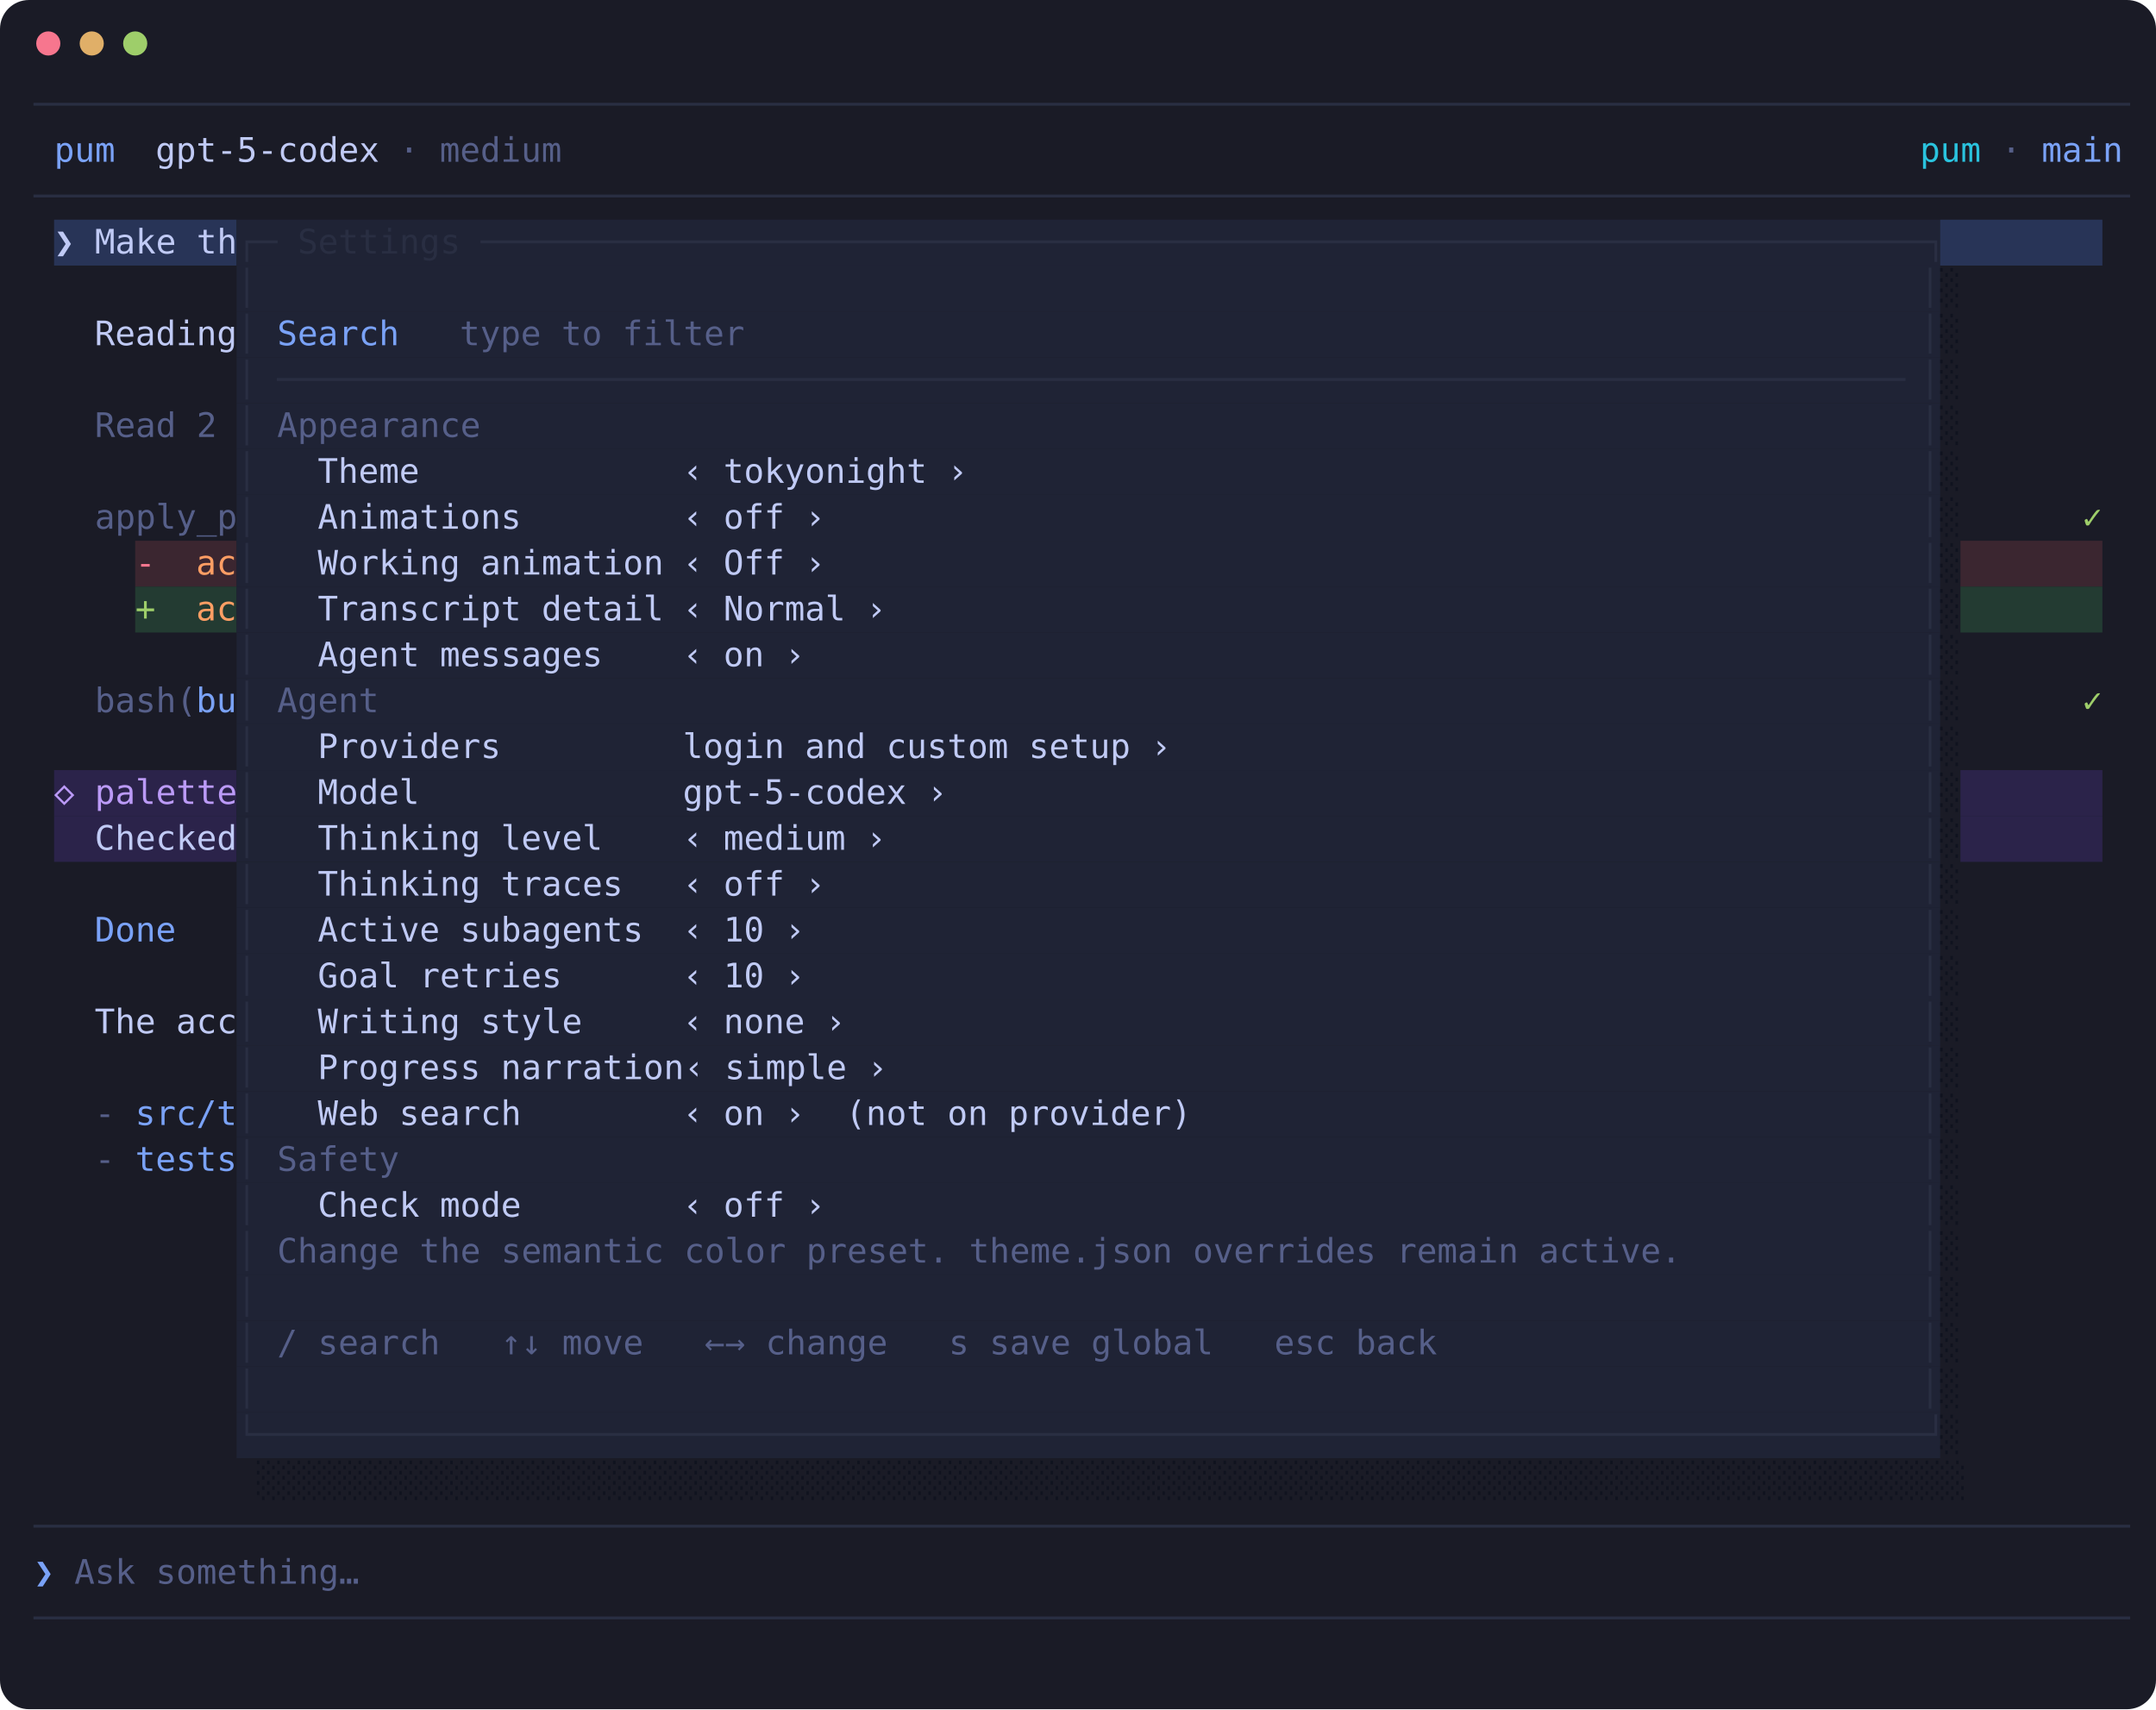
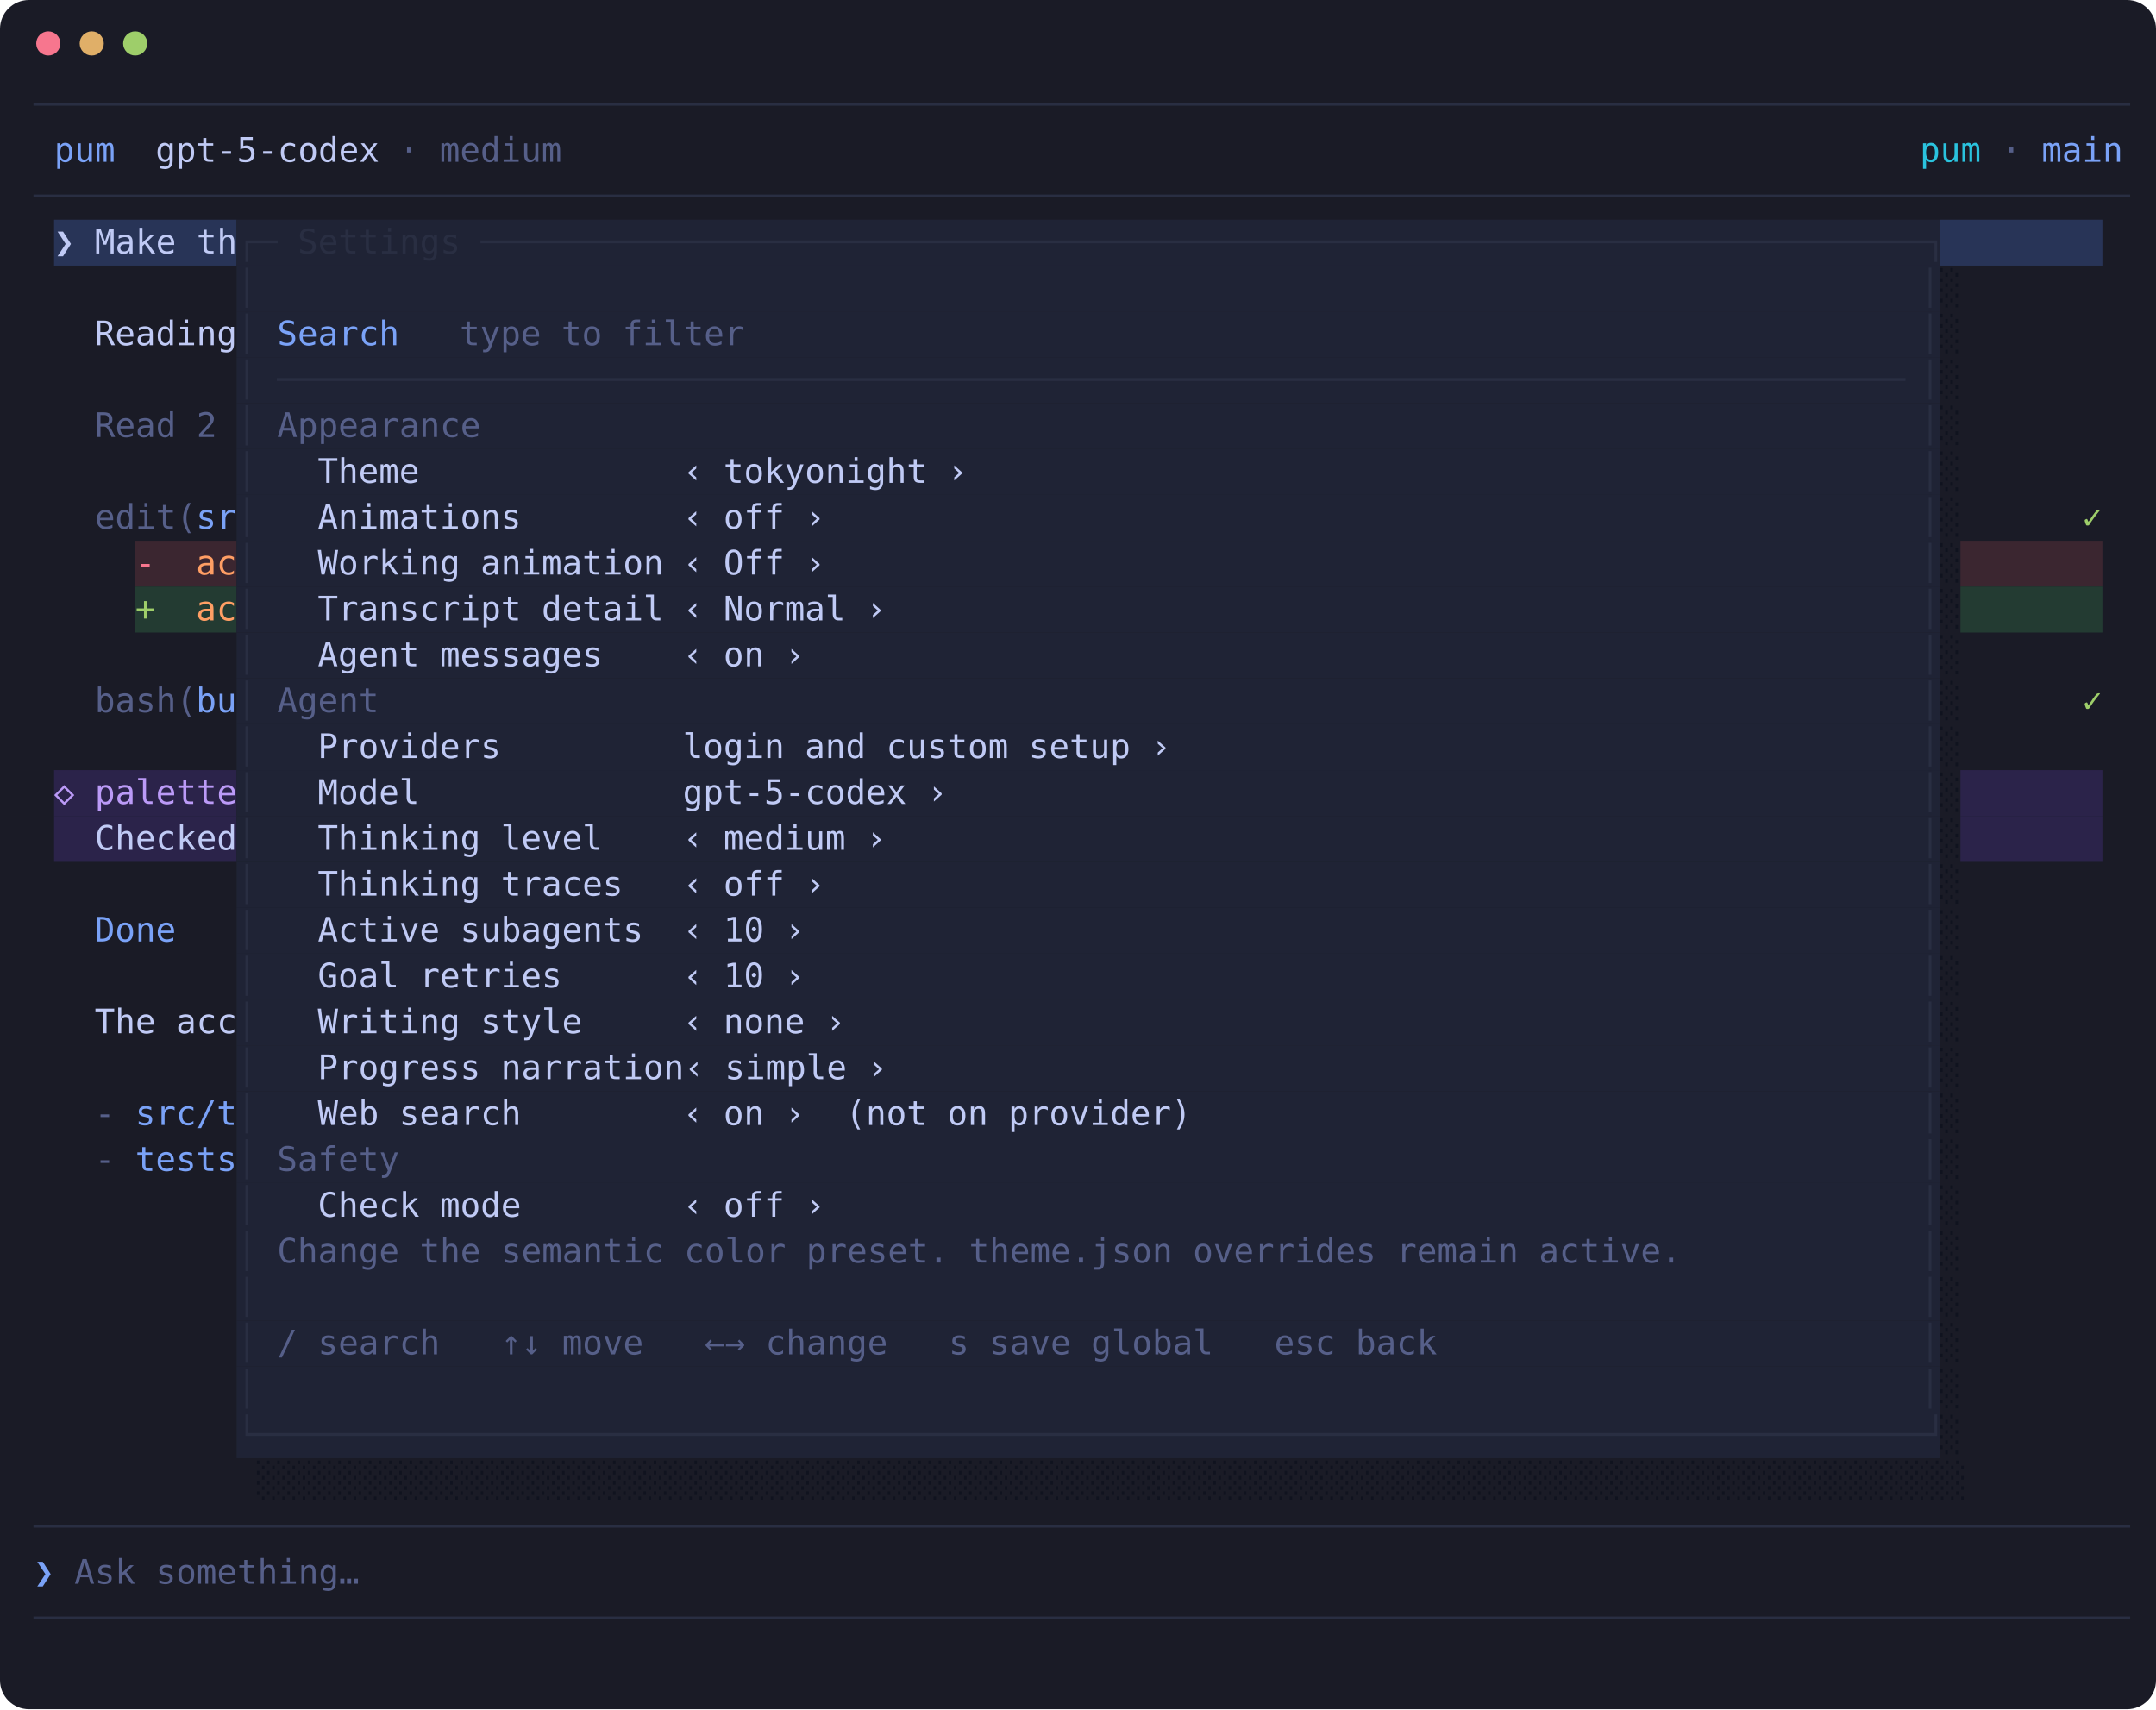
<svg xmlns="http://www.w3.org/2000/svg" width="893" height="708" viewBox="0 0 893 708" role="img" aria-labelledby="title desc">
  <rect width="100%" height="100%" rx="12" fill="#1a1b26" />
  <circle cx="20" cy="18" r="5" fill="#f7768e" />
  <circle cx="38" cy="18" r="5" fill="#e0af68" />
  <circle cx="56" cy="18" r="5" fill="#9ece6a" />
  <rect x="22.4" y="91.0" width="75.6" height="19" fill="#283457" />
  <rect x="98.0" y="91.0" width="705.6" height="19" fill="#1f2335" />
  <rect x="803.6" y="91.0" width="67.2" height="19" fill="#283457" />
  <rect x="98.0" y="110.0" width="705.6" height="19" fill="#1f2335" />
  <rect x="98.0" y="129.0" width="705.6" height="19" fill="#1f2335" />
  <rect x="98.0" y="148.0" width="705.6" height="19" fill="#1f2335" />
  <rect x="98.0" y="167.0" width="705.6" height="19" fill="#1f2335" />
  <rect x="98.0" y="186.0" width="705.6" height="19" fill="#1f2335" />
  <rect x="98.0" y="205.0" width="705.6" height="19" fill="#1f2335" />
  <rect x="56.0" y="224.0" width="42.0" height="19" fill="#3b2630" />
  <rect x="98.0" y="224.0" width="705.6" height="19" fill="#1f2335" />
  <rect x="812.0" y="224.0" width="58.8" height="19" fill="#3b2630" />
  <rect x="56.0" y="243.0" width="42.0" height="19" fill="#233b32" />
  <rect x="98.0" y="243.0" width="705.6" height="19" fill="#1f2335" />
  <rect x="812.0" y="243.0" width="58.8" height="19" fill="#233b32" />
  <rect x="98.0" y="262.0" width="705.6" height="19" fill="#1f2335" />
  <rect x="98.0" y="281.0" width="705.6" height="19" fill="#1f2335" />
  <rect x="98.0" y="300.0" width="705.6" height="19" fill="#1f2335" />
  <rect x="22.4" y="319.0" width="75.6" height="19" fill="#2b234a" />
  <rect x="98.0" y="319.0" width="705.6" height="19" fill="#1f2335" />
  <rect x="812.0" y="319.0" width="58.8" height="19" fill="#2b234a" />
  <rect x="22.4" y="338.0" width="75.6" height="19" fill="#2b234a" />
  <rect x="98.0" y="338.0" width="705.6" height="19" fill="#1f2335" />
  <rect x="812.0" y="338.0" width="58.8" height="19" fill="#2b234a" />
  <rect x="98.0" y="357.0" width="705.6" height="19" fill="#1f2335" />
  <rect x="98.0" y="376.0" width="705.6" height="19" fill="#1f2335" />
  <rect x="98.0" y="395.0" width="705.6" height="19" fill="#1f2335" />
  <rect x="98.0" y="414.0" width="705.6" height="19" fill="#1f2335" />
  <rect x="98.0" y="433.0" width="705.6" height="19" fill="#1f2335" />
  <rect x="98.0" y="452.0" width="705.6" height="19" fill="#1f2335" />
  <rect x="98.0" y="471.0" width="705.6" height="19" fill="#1f2335" />
  <rect x="98.0" y="490.0" width="705.6" height="19" fill="#1f2335" />
  <rect x="98.0" y="509.0" width="705.6" height="19" fill="#1f2335" />
  <rect x="98.0" y="528.0" width="705.6" height="19" fill="#1f2335" />
  <rect x="98.0" y="547.0" width="705.6" height="19" fill="#1f2335" />
  <rect x="98.0" y="566.0" width="705.6" height="19" fill="#1f2335" />
  <rect x="98.0" y="585.0" width="705.6" height="19" fill="#1f2335" />
  <g font-family="ui-monospace, SFMono-Regular, Menlo, Consolas, monospace" font-size="14" xml:space="preserve">
    <text x="14.0 22.4 30.8 39.2 47.6 56.0 64.4 72.8 81.2 89.6 98.0 106.4 114.8 123.2 131.6 140.0 148.4 156.8 165.2 173.6 182.0 190.4 198.8 207.2 215.6 224.0 232.4 240.8 249.2 257.6 266.0 274.4 282.8 291.2 299.6 308.0 316.4 324.8 333.2 341.6 350.0 358.4 366.8 375.2 383.6 392.0 400.4 408.8 417.2 425.6 434.0 442.4 450.8 459.2 467.6 476.0 484.4 492.8 501.2 509.6 518.0 526.4 534.8 543.2 551.6 560.0 568.4 576.8 585.2 593.6 602.0 610.4 618.8 627.2 635.6 644.0 652.4 660.8 669.2 677.6 686.0 694.4 702.8 711.2 719.6 728.0 736.4 744.8 753.2 761.6 770.0 778.4 786.8 795.2 803.6 812.0 820.4 828.8 837.2 845.6 854.0 862.4 870.8" y="48.0" fill="#292e42">───────────────────────────────────────────────────────────────────────────────────────────────────────</text>
    <text x="14.0 22.4 30.8 39.2 47.6 56.0" y="67.0" fill="#7aa2f7"> pum  </text>
    <text x="64.4 72.8 81.2 89.6 98.0 106.4 114.8 123.2 131.6 140.0 148.4" y="67.0" fill="#c0caf5">gpt-5-codex</text>
    <text x="156.8 165.2 173.6 182.0 190.4 198.8 207.2 215.6 224.0" y="67.0" fill="#565f89"> · medium</text>
    <text x="795.2 803.6 812.0" y="67.0" fill="#2ac3de">pum</text>
    <text x="820.4 828.8 837.2" y="67.0" fill="#565f89"> · </text>
    <text x="845.6 854.0 862.4 870.8" y="67.0" fill="#7aa2f7">main</text>
    <text x="14.0 22.4 30.8 39.2 47.6 56.0 64.4 72.8 81.2 89.6 98.0 106.4 114.8 123.2 131.6 140.0 148.4 156.8 165.2 173.6 182.0 190.4 198.8 207.2 215.6 224.0 232.4 240.8 249.2 257.6 266.0 274.4 282.8 291.2 299.6 308.0 316.4 324.8 333.2 341.6 350.0 358.4 366.8 375.2 383.6 392.0 400.4 408.8 417.2 425.6 434.0 442.4 450.8 459.2 467.6 476.0 484.4 492.8 501.2 509.6 518.0 526.4 534.8 543.2 551.6 560.0 568.4 576.8 585.2 593.6 602.0 610.4 618.8 627.2 635.6 644.0 652.4 660.8 669.2 677.6 686.0 694.4 702.8 711.2 719.6 728.0 736.4 744.8 753.2 761.6 770.0 778.4 786.8 795.2 803.6 812.0 820.4 828.8 837.2 845.6 854.0 862.4 870.8" y="86.0" fill="#292e42">───────────────────────────────────────────────────────────────────────────────────────────────────────</text>
    <text x="22.4 30.8 39.2 47.6 56.0 64.4 72.8 81.2 89.6" y="105.0" fill="#c0caf5">❯ Make th</text>
    <text x="98.0 106.4 114.8 123.2 131.6 140.0 148.4 156.8 165.2 173.6 182.0 190.4 198.8 207.2 215.6 224.0 232.4 240.8 249.2 257.6 266.0 274.4 282.8 291.2 299.6 308.0 316.4 324.8 333.2 341.6 350.0 358.4 366.8 375.2 383.6 392.0 400.4 408.8 417.2 425.6 434.0 442.4 450.8 459.2 467.6 476.0 484.4 492.8 501.2 509.6 518.0 526.4 534.8 543.2 551.6 560.0 568.4 576.8 585.2 593.6 602.0 610.4 618.8 627.2 635.6 644.0 652.4 660.8 669.2 677.6 686.0 694.4 702.8 711.2 719.6 728.0 736.4 744.8 753.2 761.6 770.0 778.4 786.8 795.2" y="105.0" fill="#292e42">┌─ Settings ───────────────────────────────────────────────────────────────────────┐</text>
    <text x="98.0" y="124.0" fill="#292e42">│</text>
    <text x="795.2" y="124.0" fill="#292e42">│</text>
    <text x="803.6" y="124.0" fill="#10131f">░</text>
    <text x="39.2 47.6 56.0 64.4 72.8 81.2 89.6" y="143.0" fill="#c0caf5">Reading</text>
    <text x="98.0" y="143.0" fill="#292e42">│</text>
    <text x="114.8 123.2 131.6 140.0 148.4 156.8" y="143.0" fill="#7aa2f7">Search</text>
    <text x="190.4 198.8 207.2 215.6 224.0 232.4 240.8 249.2 257.6 266.0 274.4 282.8 291.2 299.6" y="143.0" fill="#565f89">type to filter</text>
    <text x="795.2" y="143.0" fill="#292e42">│</text>
    <text x="803.6" y="143.0" fill="#10131f">░</text>
    <text x="98.0" y="162.0" fill="#292e42">│</text>
    <text x="114.8 123.2 131.6 140.0 148.4 156.8 165.2 173.6 182.0 190.4 198.8 207.2 215.6 224.0 232.4 240.8 249.2 257.6 266.0 274.4 282.8 291.2 299.6 308.0 316.4 324.8 333.2 341.6 350.0 358.4 366.8 375.2 383.6 392.0 400.4 408.8 417.2 425.6 434.0 442.4 450.8 459.2 467.6 476.0 484.4 492.8 501.2 509.6 518.0 526.4 534.8 543.2 551.6 560.0 568.4 576.8 585.2 593.6 602.0 610.4 618.8 627.2 635.6 644.0 652.4 660.8 669.2 677.6 686.0 694.4 702.8 711.2 719.6 728.0 736.4 744.8 753.2 761.6 770.0 778.4" y="162.0" fill="#292e42">────────────────────────────────────────────────────────────────────────────────</text>
    <text x="795.2" y="162.0" fill="#292e42">│</text>
    <text x="803.6" y="162.0" fill="#10131f">░</text>
    <text x="22.4 30.8 39.2 47.6 56.0 64.4 72.8 81.2 89.6" y="181.0" fill="#565f89">  Read 2 </text>
    <text x="98.0" y="181.0" fill="#292e42">│</text>
    <text x="114.8 123.2 131.6 140.0 148.4 156.8 165.2 173.6 182.0 190.4" y="181.0" fill="#565f89">Appearance</text>
    <text x="795.2" y="181.0" fill="#292e42">│</text>
    <text x="803.6" y="181.0" fill="#10131f">░</text>
    <text x="98.0" y="200.0" fill="#292e42">│</text>
    <text x="131.6 140.0 148.4 156.8 165.2" y="200.0" fill="#c0caf5">Theme</text>
    <text x="282.8 291.2 299.6 308.0 316.4 324.8 333.2 341.6 350.0 358.4 366.8 375.2 383.6 392.0" y="200.0" fill="#c0caf5">‹ tokyonight ›</text>
    <text x="795.2" y="200.0" fill="#292e42">│</text>
    <text x="803.6" y="200.0" fill="#10131f">░</text>
-     <text x="22.4 30.8 39.2 47.6 56.0 64.4 72.8 81.2 89.6" y="219.0" fill="#565f89">  apply_p</text>
+     <text x="22.4 30.8 39.2 47.6 56.0 64.4 72.8" y="219.0" fill="#565f89">  edit(</text>
+     <text x="81.2 89.6" y="219.0" fill="#7aa2f7">sr</text>
    <text x="98.0" y="219.0" fill="#292e42">│</text>
    <text x="131.6 140.0 148.4 156.8 165.2 173.6 182.0 190.4 198.8 207.2" y="219.0" fill="#c0caf5">Animations</text>
    <text x="282.8 291.2 299.6 308.0 316.4 324.8 333.2" y="219.0" fill="#c0caf5">‹ off ›</text>
    <text x="795.2" y="219.0" fill="#292e42">│</text>
    <text x="803.6" y="219.0" fill="#10131f">░</text>
    <text x="862.4" y="219.0" fill="#9ece6a">✓</text>
    <text x="56.0" y="238.0" fill="#f7768e">-</text>
    <text x="81.2 89.6" y="238.0" fill="#ff9e64">ac</text>
    <text x="98.0" y="238.0" fill="#292e42">│</text>
    <text x="131.6 140.0 148.4 156.8 165.2 173.6 182.0 190.4 198.8 207.2 215.6 224.0 232.4 240.8 249.2 257.6 266.0" y="238.0" fill="#c0caf5">Working animation</text>
    <text x="282.8 291.2 299.6 308.0 316.4 324.8 333.2" y="238.0" fill="#c0caf5">‹ Off ›</text>
    <text x="795.2" y="238.0" fill="#292e42">│</text>
    <text x="803.6" y="238.0" fill="#10131f">░</text>
    <text x="56.0" y="257.0" fill="#9ece6a">+</text>
    <text x="81.2 89.6" y="257.0" fill="#ff9e64">ac</text>
    <text x="98.0" y="257.0" fill="#292e42">│</text>
    <text x="131.6 140.0 148.4 156.8 165.2 173.6 182.0 190.4 198.8 207.2 215.6 224.0 232.4 240.8 249.2 257.6 266.0" y="257.0" fill="#c0caf5">Transcript detail</text>
    <text x="282.8 291.2 299.6 308.0 316.4 324.8 333.2 341.6 350.0 358.4" y="257.0" fill="#c0caf5">‹ Normal ›</text>
    <text x="795.2" y="257.0" fill="#292e42">│</text>
    <text x="803.6" y="257.0" fill="#10131f">░</text>
    <text x="98.0" y="276.0" fill="#292e42">│</text>
    <text x="131.6 140.0 148.4 156.8 165.2 173.6 182.0 190.4 198.8 207.2 215.6 224.0 232.4 240.8" y="276.0" fill="#c0caf5">Agent messages</text>
    <text x="282.8 291.2 299.6 308.0 316.4 324.8" y="276.0" fill="#c0caf5">‹ on ›</text>
    <text x="795.2" y="276.0" fill="#292e42">│</text>
    <text x="803.6" y="276.0" fill="#10131f">░</text>
    <text x="22.4 30.8 39.2 47.6 56.0 64.4 72.8" y="295.0" fill="#565f89">  bash(</text>
    <text x="81.2 89.6" y="295.0" fill="#7aa2f7">bu</text>
    <text x="98.0" y="295.0" fill="#292e42">│</text>
    <text x="114.8 123.2 131.6 140.0 148.4" y="295.0" fill="#565f89">Agent</text>
    <text x="795.2" y="295.0" fill="#292e42">│</text>
    <text x="803.6" y="295.0" fill="#10131f">░</text>
    <text x="862.4" y="295.0" fill="#9ece6a">✓</text>
    <text x="98.0" y="314.0" fill="#292e42">│</text>
    <text x="131.6 140.0 148.4 156.8 165.2 173.6 182.0 190.4 198.8" y="314.0" fill="#c0caf5">Providers</text>
    <text x="282.8 291.2 299.6 308.0 316.4 324.8 333.2 341.6 350.0 358.4 366.8 375.2 383.6 392.0 400.4 408.8 417.2 425.6 434.0 442.4 450.8 459.2 467.6 476.0" y="314.0" fill="#c0caf5">login and custom setup ›</text>
    <text x="795.2" y="314.0" fill="#292e42">│</text>
    <text x="803.6" y="314.0" fill="#10131f">░</text>
    <text x="22.4 30.8 39.2 47.6 56.0 64.4 72.8 81.2 89.6" y="333.0" fill="#bb9af7">◇ palette</text>
    <text x="98.0" y="333.0" fill="#292e42">│</text>
    <text x="131.6 140.0 148.4 156.8 165.2" y="333.0" fill="#c0caf5">Model</text>
    <text x="282.8 291.2 299.6 308.0 316.4 324.8 333.2 341.6 350.0 358.4 366.8 375.2 383.6" y="333.0" fill="#c0caf5">gpt-5-codex ›</text>
    <text x="795.2" y="333.0" fill="#292e42">│</text>
    <text x="803.6" y="333.0" fill="#10131f">░</text>
    <text x="39.2 47.6 56.0 64.4 72.8 81.2 89.6" y="352.0" fill="#c0caf5">Checked</text>
    <text x="98.0" y="352.0" fill="#292e42">│</text>
    <text x="131.6 140.0 148.4 156.8 165.2 173.6 182.0 190.4 198.8 207.2 215.6 224.0 232.4 240.8" y="352.0" fill="#c0caf5">Thinking level</text>
    <text x="282.8 291.2 299.6 308.0 316.4 324.8 333.2 341.6 350.0 358.4" y="352.0" fill="#c0caf5">‹ medium ›</text>
    <text x="795.2" y="352.0" fill="#292e42">│</text>
    <text x="803.6" y="352.0" fill="#10131f">░</text>
    <text x="98.0" y="371.0" fill="#292e42">│</text>
    <text x="131.6 140.0 148.4 156.8 165.2 173.6 182.0 190.4 198.8 207.2 215.6 224.0 232.4 240.8 249.2" y="371.0" fill="#c0caf5">Thinking traces</text>
    <text x="282.8 291.2 299.6 308.0 316.4 324.8 333.2" y="371.0" fill="#c0caf5">‹ off ›</text>
    <text x="795.2" y="371.0" fill="#292e42">│</text>
    <text x="803.6" y="371.0" fill="#10131f">░</text>
    <text x="39.2 47.6 56.0 64.4" y="390.0" fill="#7aa2f7">Done</text>
    <text x="98.0" y="390.0" fill="#292e42">│</text>
    <text x="131.6 140.0 148.4 156.8 165.2 173.6 182.0 190.4 198.8 207.2 215.6 224.0 232.4 240.8 249.2 257.6" y="390.0" fill="#c0caf5">Active subagents</text>
    <text x="282.8 291.2 299.6 308.0 316.4 324.8" y="390.0" fill="#c0caf5">‹ 10 ›</text>
    <text x="795.2" y="390.0" fill="#292e42">│</text>
    <text x="803.6" y="390.0" fill="#10131f">░</text>
    <text x="98.0" y="409.0" fill="#292e42">│</text>
    <text x="131.6 140.0 148.4 156.8 165.2 173.6 182.0 190.4 198.8 207.2 215.6 224.0" y="409.0" fill="#c0caf5">Goal retries</text>
    <text x="282.8 291.2 299.6 308.0 316.4 324.8" y="409.0" fill="#c0caf5">‹ 10 ›</text>
    <text x="795.2" y="409.0" fill="#292e42">│</text>
    <text x="803.6" y="409.0" fill="#10131f">░</text>
    <text x="39.2 47.6 56.0 64.4 72.8 81.2 89.6" y="428.0" fill="#c0caf5">The acc</text>
    <text x="98.0" y="428.0" fill="#292e42">│</text>
    <text x="131.6 140.0 148.4 156.8 165.2 173.6 182.0 190.4 198.8 207.2 215.6 224.0 232.4" y="428.0" fill="#c0caf5">Writing style</text>
    <text x="282.8 291.2 299.6 308.0 316.4 324.8 333.2 341.6" y="428.0" fill="#c0caf5">‹ none ›</text>
    <text x="795.2" y="428.0" fill="#292e42">│</text>
    <text x="803.6" y="428.0" fill="#10131f">░</text>
    <text x="98.0" y="447.0" fill="#292e42">│</text>
    <text x="131.6 140.0 148.4 156.8 165.2 173.6 182.0 190.4 198.8 207.2 215.6 224.0 232.4 240.8 249.2 257.6 266.0 274.4 282.8 291.2 299.6 308.0 316.4 324.8 333.2 341.6 350.0 358.4" y="447.0" fill="#c0caf5">Progress narration‹ simple ›</text>
    <text x="795.2" y="447.0" fill="#292e42">│</text>
    <text x="803.6" y="447.0" fill="#10131f">░</text>
    <text x="39.2 47.6" y="466.0" fill="#565f89">- </text>
    <text x="56.0 64.4 72.8 81.2 89.6" y="466.0" fill="#7aa2f7">src/t</text>
    <text x="98.0" y="466.0" fill="#292e42">│</text>
    <text x="131.6 140.0 148.4 156.8 165.2 173.6 182.0 190.4 198.8 207.2" y="466.0" fill="#c0caf5">Web search</text>
    <text x="282.8 291.2 299.6 308.0 316.4 324.8 333.2 341.6 350.0 358.4 366.8 375.2 383.6 392.0 400.4 408.8 417.2 425.6 434.0 442.4 450.8 459.2 467.6 476.0 484.4" y="466.0" fill="#c0caf5">‹ on ›  (not on provider)</text>
    <text x="795.2" y="466.0" fill="#292e42">│</text>
    <text x="803.6" y="466.0" fill="#10131f">░</text>
    <text x="39.2 47.6" y="485.0" fill="#565f89">- </text>
    <text x="56.0 64.4 72.8 81.2 89.6" y="485.0" fill="#7aa2f7">tests</text>
    <text x="98.0" y="485.0" fill="#292e42">│</text>
    <text x="114.8 123.2 131.6 140.0 148.4 156.8" y="485.0" fill="#565f89">Safety</text>
    <text x="795.2" y="485.0" fill="#292e42">│</text>
    <text x="803.6" y="485.0" fill="#10131f">░</text>
    <text x="98.0" y="504.0" fill="#292e42">│</text>
    <text x="131.6 140.0 148.4 156.8 165.2 173.6 182.0 190.4 198.8 207.2" y="504.0" fill="#c0caf5">Check mode</text>
    <text x="282.8 291.2 299.6 308.0 316.4 324.8 333.2" y="504.0" fill="#c0caf5">‹ off ›</text>
    <text x="795.2" y="504.0" fill="#292e42">│</text>
    <text x="803.6" y="504.0" fill="#10131f">░</text>
    <text x="98.0" y="523.0" fill="#292e42">│</text>
    <text x="114.8 123.2 131.6 140.0 148.4 156.8 165.2 173.6 182.0 190.4 198.8 207.2 215.6 224.0 232.4 240.8 249.2 257.6 266.0 274.4 282.8 291.2 299.6 308.0 316.4 324.8 333.2 341.6 350.0 358.4 366.8 375.2 383.6 392.0 400.4 408.8 417.2 425.6 434.0 442.4 450.8 459.2 467.6 476.0 484.4 492.8 501.2 509.6 518.0 526.4 534.8 543.2 551.6 560.0 568.4 576.8 585.2 593.6 602.0 610.4 618.8 627.2 635.6 644.0 652.4 660.8 669.2 677.6 686.0" y="523.0" fill="#565f89">Change the semantic color preset. theme.json overrides remain active.</text>
    <text x="795.2" y="523.0" fill="#292e42">│</text>
    <text x="803.6" y="523.0" fill="#10131f">░</text>
    <text x="98.0" y="542.0" fill="#292e42">│</text>
    <text x="795.2" y="542.0" fill="#292e42">│</text>
    <text x="803.6" y="542.0" fill="#10131f">░</text>
    <text x="98.0" y="561.0" fill="#292e42">│</text>
    <text x="114.8 123.2 131.6 140.0 148.4 156.8 165.2 173.6 182.0 190.4 198.8 207.2 215.6 224.0 232.4 240.8 249.2 257.6 266.0 274.4 282.8 291.2 299.6 308.0 316.4 324.8 333.2 341.6 350.0 358.4 366.8 375.2 383.6 392.0 400.4 408.8 417.2 425.6 434.0 442.4 450.8 459.2 467.6 476.0 484.4 492.8 501.2 509.6 518.0 526.4 534.8 543.2 551.6 560.0 568.4 576.8 585.2" y="561.0" fill="#565f89">/ search   ↑↓ move   ←→ change   s save global   esc back</text>
    <text x="795.2" y="561.0" fill="#292e42">│</text>
    <text x="803.6" y="561.0" fill="#10131f">░</text>
    <text x="98.0" y="580.0" fill="#292e42">│</text>
    <text x="795.2" y="580.0" fill="#292e42">│</text>
    <text x="803.6" y="580.0" fill="#10131f">░</text>
    <text x="98.0 106.4 114.8 123.2 131.6 140.0 148.4 156.8 165.2 173.6 182.0 190.4 198.8 207.2 215.6 224.0 232.4 240.8 249.2 257.6 266.0 274.4 282.8 291.2 299.6 308.0 316.4 324.8 333.2 341.6 350.0 358.4 366.8 375.2 383.6 392.0 400.4 408.8 417.2 425.6 434.0 442.4 450.8 459.2 467.6 476.0 484.4 492.8 501.2 509.6 518.0 526.4 534.8 543.2 551.6 560.0 568.4 576.8 585.2 593.6 602.0 610.4 618.8 627.2 635.6 644.0 652.4 660.8 669.2 677.6 686.0 694.4 702.8 711.2 719.6 728.0 736.4 744.8 753.2 761.6 770.0 778.4 786.8 795.2" y="599.0" fill="#292e42">└──────────────────────────────────────────────────────────────────────────────────┘</text>
    <text x="803.6" y="599.0" fill="#10131f">░</text>
    <text x="106.4 114.8 123.2 131.6 140.0 148.4 156.8 165.2 173.6 182.0 190.4 198.8 207.2 215.6 224.0 232.4 240.8 249.2 257.6 266.0 274.4 282.8 291.2 299.6 308.0 316.4 324.8 333.2 341.6 350.0 358.4 366.8 375.2 383.6 392.0 400.4 408.8 417.2 425.6 434.0 442.4 450.8 459.2 467.6 476.0 484.4 492.8 501.2 509.6 518.0 526.4 534.8 543.2 551.6 560.0 568.4 576.8 585.2 593.6 602.0 610.4 618.8 627.2 635.6 644.0 652.4 660.8 669.2 677.6 686.0 694.4 702.8 711.2 719.6 728.0 736.4 744.8 753.2 761.6 770.0 778.4 786.8 795.2 803.6" y="618.0" fill="#10131f">░░░░░░░░░░░░░░░░░░░░░░░░░░░░░░░░░░░░░░░░░░░░░░░░░░░░░░░░░░░░░░░░░░░░░░░░░░░░░░░░░░░░</text>
    <text x="14.0 22.4 30.8 39.2 47.6 56.0 64.4 72.8 81.2 89.6 98.0 106.4 114.8 123.2 131.6 140.0 148.4 156.8 165.2 173.6 182.0 190.4 198.8 207.2 215.6 224.0 232.4 240.8 249.2 257.6 266.0 274.4 282.8 291.2 299.6 308.0 316.4 324.8 333.2 341.6 350.0 358.4 366.8 375.2 383.6 392.0 400.4 408.8 417.2 425.6 434.0 442.4 450.8 459.2 467.6 476.0 484.4 492.8 501.2 509.6 518.0 526.4 534.8 543.2 551.6 560.0 568.4 576.8 585.2 593.6 602.0 610.4 618.8 627.2 635.6 644.0 652.4 660.8 669.2 677.6 686.0 694.4 702.8 711.2 719.6 728.0 736.4 744.8 753.2 761.6 770.0 778.4 786.8 795.2 803.6 812.0 820.4 828.8 837.2 845.6 854.0 862.4 870.8" y="637.0" fill="#292e42">───────────────────────────────────────────────────────────────────────────────────────────────────────</text>
    <text x="14.0 22.4" y="656.0" fill="#7aa2f7">❯ </text>
    <text x="30.8 39.2 47.6 56.0 64.4 72.8 81.2 89.6 98.0 106.4 114.8 123.2 131.6 140.0" y="656.0" fill="#565f89">Ask something…</text>
    <text x="14.0 22.4 30.8 39.2 47.6 56.0 64.4 72.8 81.2 89.6 98.0 106.4 114.8 123.2 131.6 140.0 148.4 156.8 165.2 173.6 182.0 190.4 198.8 207.2 215.6 224.0 232.4 240.8 249.2 257.6 266.0 274.4 282.8 291.2 299.6 308.0 316.4 324.8 333.2 341.6 350.0 358.4 366.8 375.2 383.6 392.0 400.4 408.8 417.2 425.6 434.0 442.4 450.8 459.2 467.6 476.0 484.4 492.8 501.2 509.6 518.0 526.4 534.8 543.2 551.6 560.0 568.4 576.8 585.2 593.6 602.0 610.4 618.8 627.2 635.6 644.0 652.4 660.8 669.2 677.6 686.0 694.4 702.8 711.2 719.6 728.0 736.4 744.8 753.2 761.6 770.0 778.4 786.8 795.2 803.6 812.0 820.4 828.8 837.2 845.6 854.0 862.4 870.8" y="675.0" fill="#292e42">───────────────────────────────────────────────────────────────────────────────────────────────────────</text>
  </g>
</svg>
